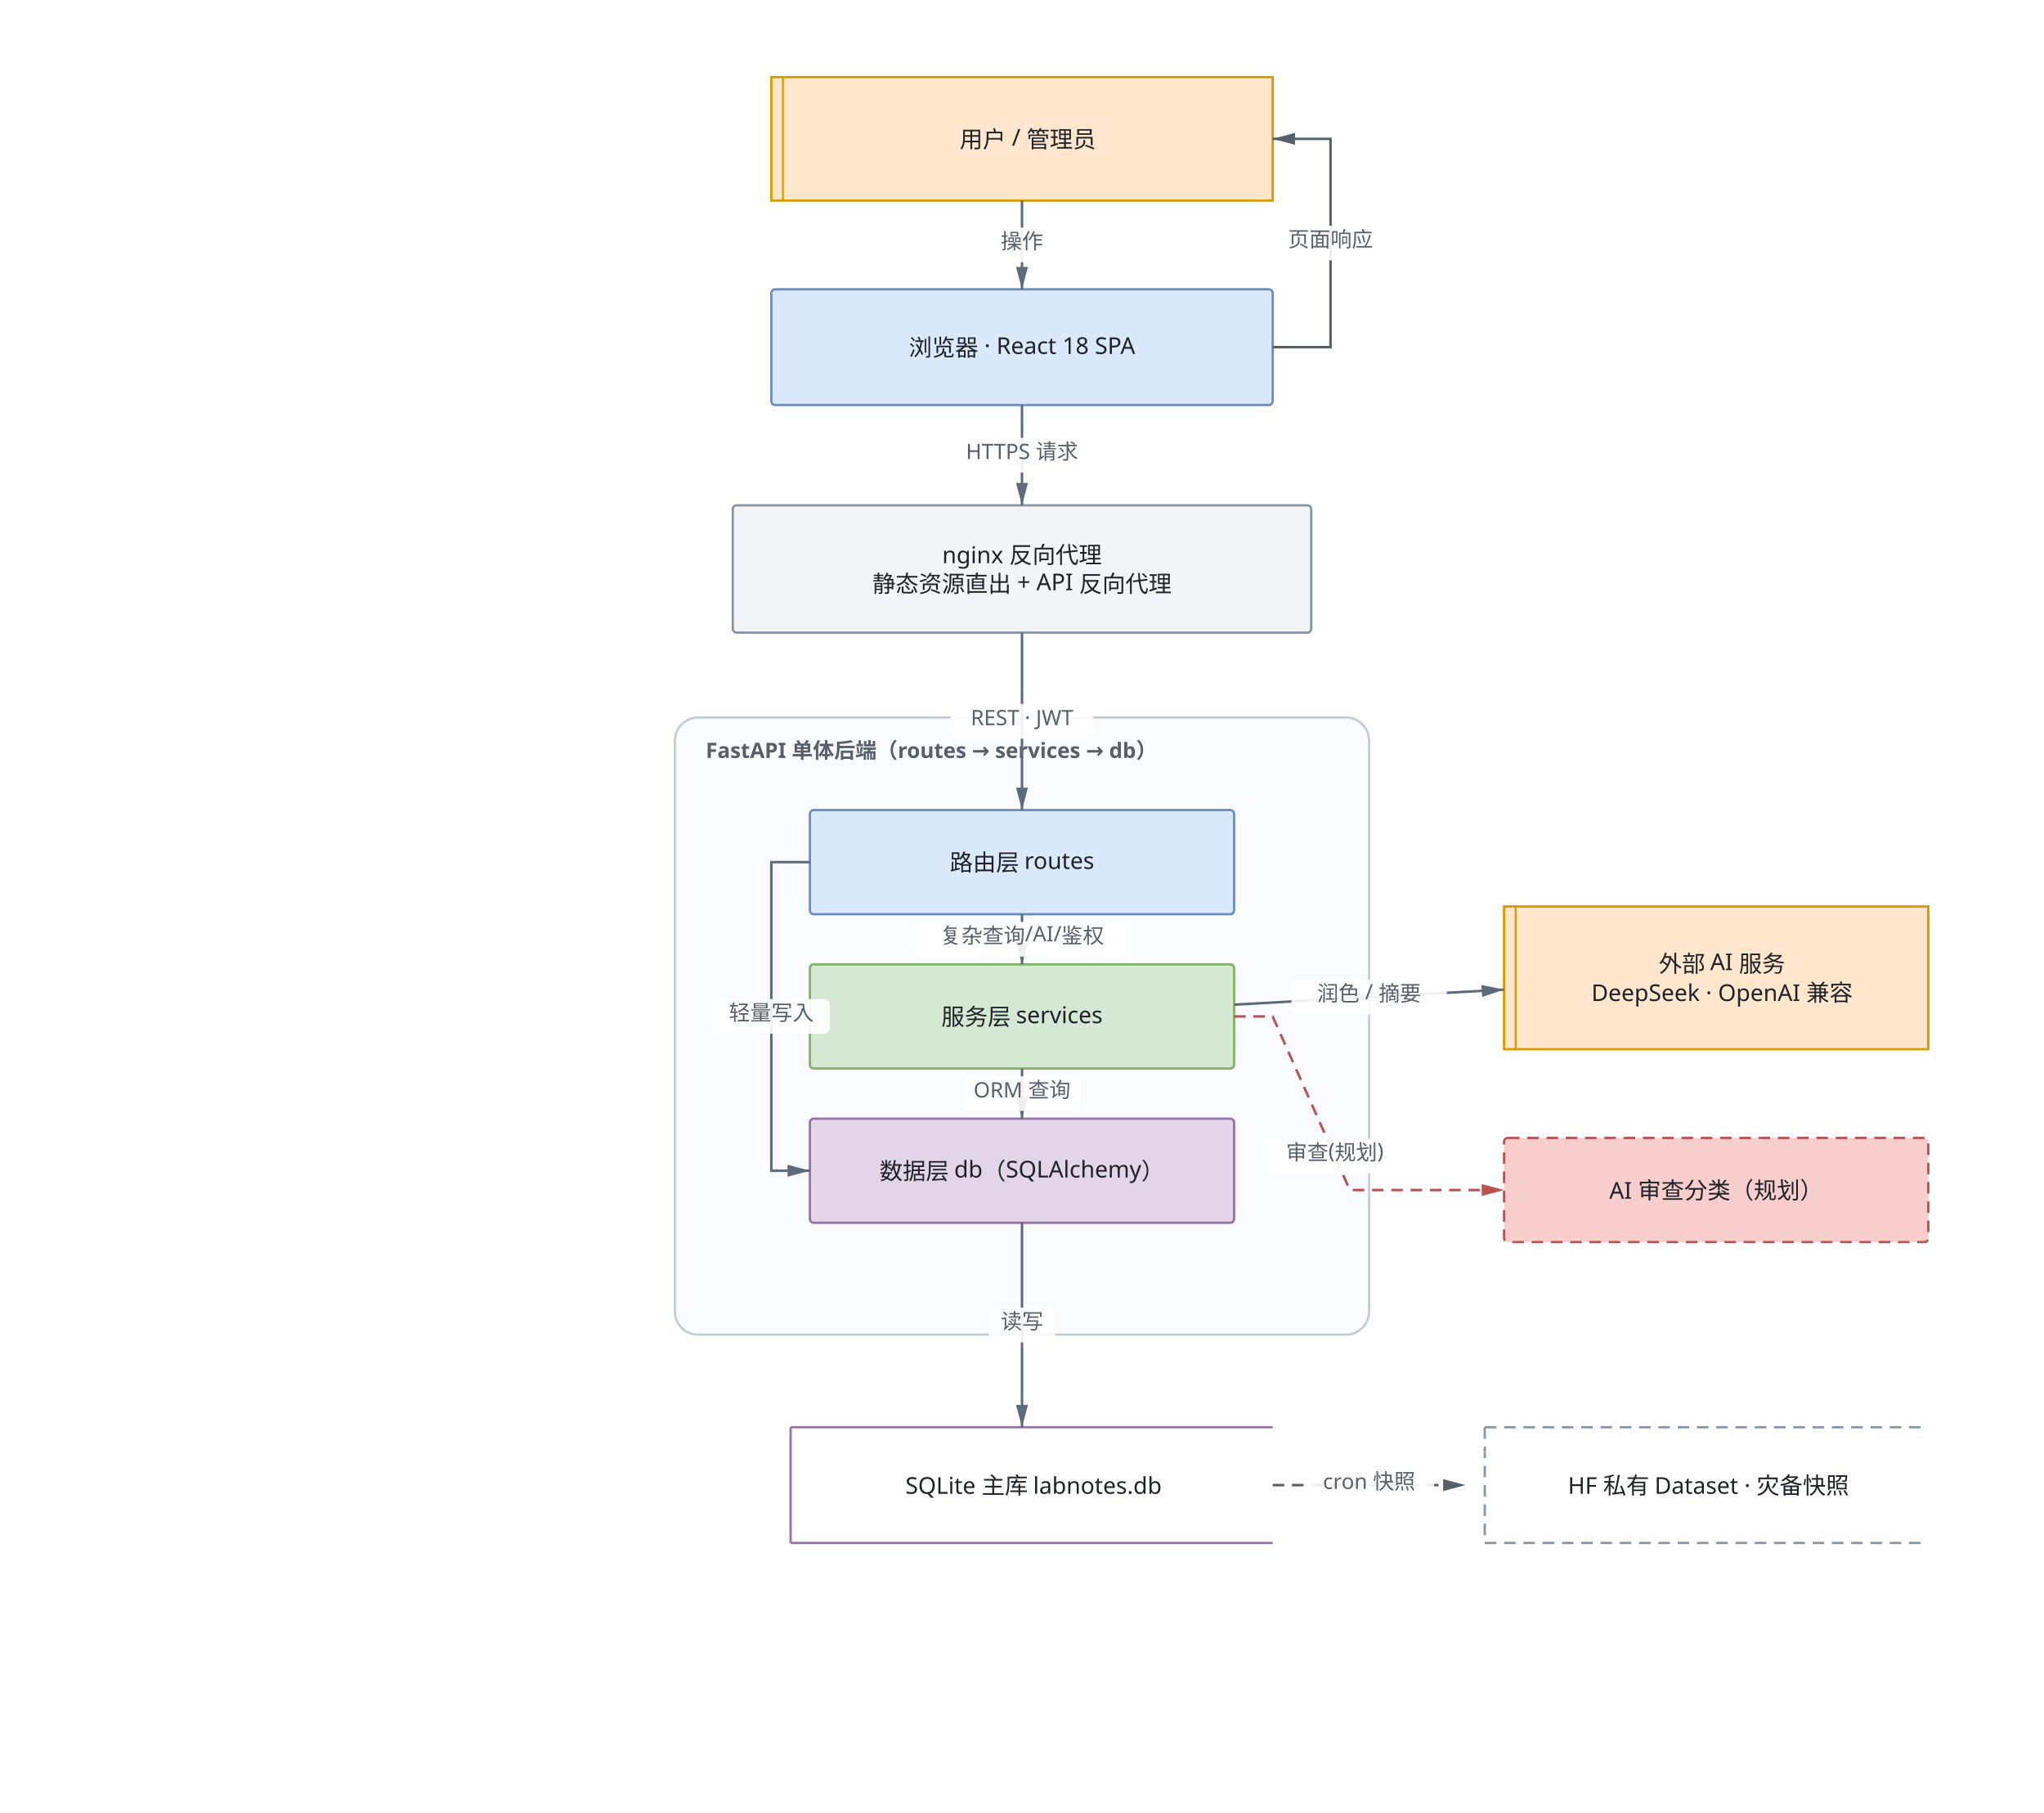
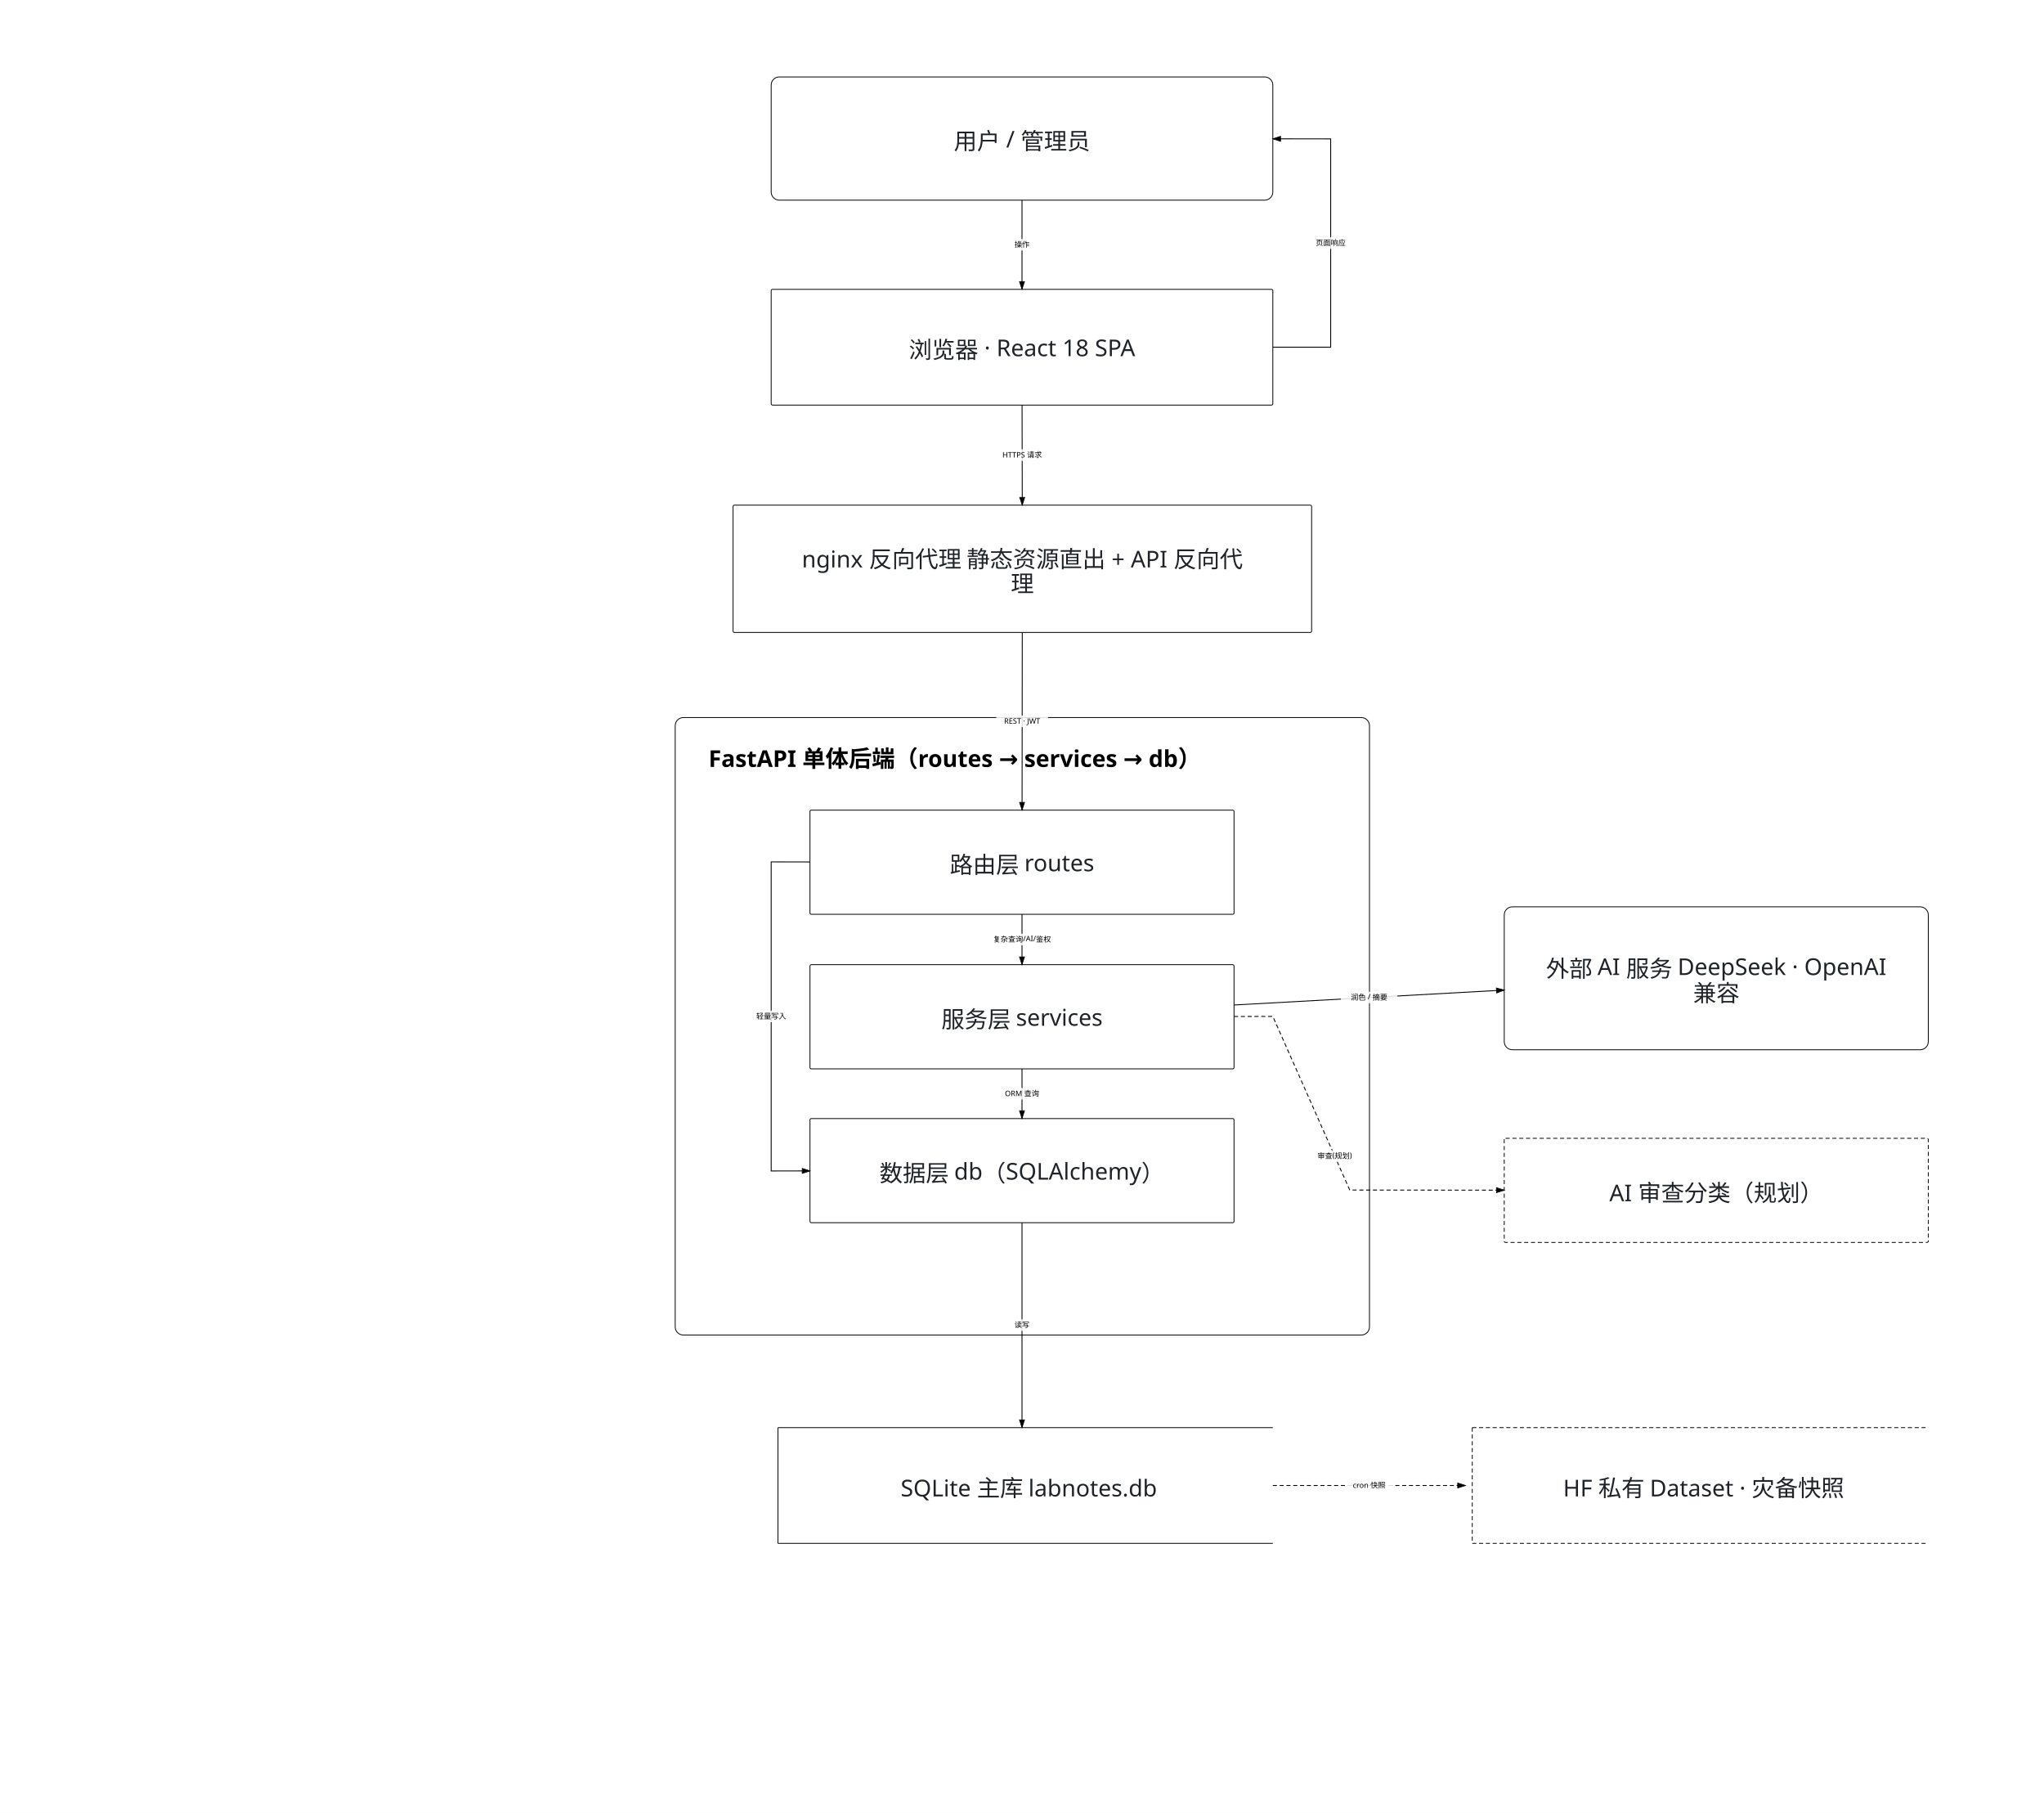
- <svg xmlns="http://www.w3.org/2000/svg" width="1060" height="940" viewBox="0 0 1060 940" font-family="WenQuanYi Zen Hei, Microsoft YaHei, SimSun, sans-serif">
-   <rect x="0" y="0" width="1060" height="940" fill="#ffffff" />
-   <rect x="400" y="40" width="260" height="64" fill="#ffe6cc" stroke="#d79b00" stroke-width="1.2" />
-   <line x1="406" y1="40" x2="406" y2="104" stroke="#d79b00" stroke-width="1" />
-   <text x="533.0" y="76.5" font-family="WenQuanYi Zen Hei, Microsoft YaHei, SimSun, sans-serif" font-size="12" text-anchor="middle" fill="#1f2328">用户 / 管理员</text>
-   <rect x="400" y="150" width="260" height="60" rx="2" fill="#dae8fc" stroke="#6c8ebf" stroke-width="1.2" />
-   <text x="530.0" y="184.5" font-family="WenQuanYi Zen Hei, Microsoft YaHei, SimSun, sans-serif" font-size="12" text-anchor="middle" fill="#1f2328">浏览器 · React 18 SPA</text>
-   <rect x="380" y="262" width="300" height="66" rx="2" fill="#f2f4f7" stroke="#8a94a6" stroke-width="1.2" />
-   <text x="530.0" y="292.0" font-family="WenQuanYi Zen Hei, Microsoft YaHei, SimSun, sans-serif" font-size="12" text-anchor="middle" fill="#1f2328">nginx 反向代理</text>
-   <text x="530.0" y="307.0" font-family="WenQuanYi Zen Hei, Microsoft YaHei, SimSun, sans-serif" font-size="12" text-anchor="middle" fill="#1f2328">静态资源直出 + API 反向代理</text>
-   <rect x="350" y="372" width="360" height="320" rx="12" fill="#fafbff" stroke="#c4ccd6" stroke-width="1.2" />
-   <text x="366.0" y="393.0" font-family="WenQuanYi Zen Hei, Microsoft YaHei, SimSun, sans-serif" font-size="11" text-anchor="start" font-weight="bold" fill="#57606a">FastAPI 单体后端（routes → services → db）</text>
-   <rect x="420" y="420" width="220" height="54" rx="2" fill="#dae8fc" stroke="#6c8ebf" stroke-width="1.2" />
-   <text x="530.0" y="451.5" font-family="WenQuanYi Zen Hei, Microsoft YaHei, SimSun, sans-serif" font-size="12" text-anchor="middle" fill="#1f2328">路由层 routes</text>
-   <rect x="420" y="500" width="220" height="54" rx="2" fill="#d5e8d4" stroke="#82b366" stroke-width="1.2" />
-   <text x="530.0" y="531.5" font-family="WenQuanYi Zen Hei, Microsoft YaHei, SimSun, sans-serif" font-size="12" text-anchor="middle" fill="#1f2328">服务层 services</text>
-   <rect x="420" y="580" width="220" height="54" rx="2" fill="#e1d5e7" stroke="#9673a6" stroke-width="1.2" />
-   <text x="530.0" y="611.5" font-family="WenQuanYi Zen Hei, Microsoft YaHei, SimSun, sans-serif" font-size="12" text-anchor="middle" fill="#1f2328">数据层 db（SQLAlchemy）</text>
-   <path d="M410 740 L660 740 M410 800 L660 800 M410 740 L410 800" fill="none" stroke="#9673a6" stroke-width="1.2" />
-   <rect x="400" y="740" width="260" height="60" fill="none" stroke="none" />
-   <text x="536.0" y="774.5" font-family="WenQuanYi Zen Hei, Microsoft YaHei, SimSun, sans-serif" font-size="12" text-anchor="middle" fill="#1f2328">SQLite 主库 labnotes.db</text>
-   <rect x="780" y="470" width="220" height="74" fill="#ffe6cc" stroke="#d79b00" stroke-width="1.2" />
-   <line x1="786" y1="470" x2="786" y2="544" stroke="#d79b00" stroke-width="1" />
-   <text x="893.0" y="504.0" font-family="WenQuanYi Zen Hei, Microsoft YaHei, SimSun, sans-serif" font-size="12" text-anchor="middle" fill="#1f2328">外部 AI 服务</text>
-   <text x="893.0" y="519.0" font-family="WenQuanYi Zen Hei, Microsoft YaHei, SimSun, sans-serif" font-size="12" text-anchor="middle" fill="#1f2328">DeepSeek · OpenAI 兼容</text>
-   <rect x="780" y="590" width="220" height="54" rx="2" fill="#f8cecc" stroke="#b85450" stroke-width="1.2" stroke-dasharray="6 4" />
-   <text x="890.0" y="621.5" font-family="WenQuanYi Zen Hei, Microsoft YaHei, SimSun, sans-serif" font-size="12" text-anchor="middle" fill="#1f2328">AI 审查分类（规划）</text>
-   <path d="M770 740 L1000 740 M770 800 L1000 800 M770 740 L770 800" fill="none" stroke="#8a94a6" stroke-width="1.2" stroke-dasharray="6 4" />
-   <rect x="760" y="740" width="240" height="60" fill="none" stroke="none" />
-   <text x="886.0" y="774.5" font-family="WenQuanYi Zen Hei, Microsoft YaHei, SimSun, sans-serif" font-size="12" text-anchor="middle" fill="#1f2328">HF 私有 Dataset · 灾备快照</text>
-   <path d="M530.0 104.0 L530.0 150.0" fill="none" stroke="#5b6b7b" stroke-width="1.3" />
-   <polygon points="530.0,150.0 526.9,138.4 533.1,138.4" fill="#5b6b7b" />
-   <rect x="512.8" y="118.0" width="34.4" height="18.0" fill="#ffffff" opacity="0.9" rx="3" />
-   <text x="530.0" y="129.0" font-family="WenQuanYi Zen Hei, Microsoft YaHei, SimSun, sans-serif" font-size="11" text-anchor="middle" fill="#57606a">操作</text>
-   <path d="M530.0 210.0 L530.0 262.0" fill="none" stroke="#5b6b7b" stroke-width="1.3" />
-   <polygon points="530.0,262.0 526.9,250.4 533.1,250.4" fill="#5b6b7b" />
-   <rect x="493.0" y="227.0" width="74.0" height="18.0" fill="#ffffff" opacity="0.9" rx="3" />
-   <text x="530.0" y="238.0" font-family="WenQuanYi Zen Hei, Microsoft YaHei, SimSun, sans-serif" font-size="11" text-anchor="middle" fill="#57606a">HTTPS 请求</text>
-   <path d="M530.0 328.0 L530.0 420.0" fill="none" stroke="#5b6b7b" stroke-width="1.3" />
-   <polygon points="530.0,420.0 526.9,408.4 533.1,408.4" fill="#5b6b7b" />
-   <rect x="493.0" y="365.0" width="74.0" height="18.0" fill="#ffffff" opacity="0.9" rx="3" />
-   <text x="530.0" y="376.0" font-family="WenQuanYi Zen Hei, Microsoft YaHei, SimSun, sans-serif" font-size="11" text-anchor="middle" fill="#57606a">REST · JWT</text>
-   <path d="M530.0 474.0 L530.0 500.0" fill="none" stroke="#5b6b7b" stroke-width="1.3" />
-   <polygon points="530.0,500.0 526.9,488.4 533.1,488.4" fill="#5b6b7b" />
-   <rect x="473.2" y="478.0" width="113.6" height="18.0" fill="#ffffff" opacity="0.9" rx="3" />
-   <text x="530.0" y="489.0" font-family="WenQuanYi Zen Hei, Microsoft YaHei, SimSun, sans-serif" font-size="11" text-anchor="middle" fill="#57606a">复杂查询/AI/鉴权</text>
-   <path d="M420.0 447.0 L400.0 447.0 L400.0 607.0 L420.0 607.0" fill="none" stroke="#5b6b7b" stroke-width="1.3" />
-   <polygon points="420.0,607.0 408.4,610.1 408.4,603.9" fill="#5b6b7b" />
-   <rect x="369.6" y="518.0" width="60.8" height="18.0" fill="#ffffff" opacity="0.9" rx="3" />
-   <text x="400.0" y="529.0" font-family="WenQuanYi Zen Hei, Microsoft YaHei, SimSun, sans-serif" font-size="11" text-anchor="middle" fill="#57606a">轻量写入</text>
-   <path d="M530.0 554.0 L530.0 580.0" fill="none" stroke="#5b6b7b" stroke-width="1.3" />
-   <polygon points="530.0,580.0 526.9,568.4 533.1,568.4" fill="#5b6b7b" />
-   <rect x="499.6" y="558.0" width="60.8" height="18.0" fill="#ffffff" opacity="0.9" rx="3" />
-   <text x="530.0" y="569.0" font-family="WenQuanYi Zen Hei, Microsoft YaHei, SimSun, sans-serif" font-size="11" text-anchor="middle" fill="#57606a">ORM 查询</text>
-   <path d="M530.0 634.0 L530.0 740.0" fill="none" stroke="#5b6b7b" stroke-width="1.3" />
-   <polygon points="530.0,740.0 526.9,728.4 533.1,728.4" fill="#5b6b7b" />
-   <rect x="512.8" y="678.0" width="34.4" height="18.0" fill="#ffffff" opacity="0.9" rx="3" />
-   <text x="530.0" y="689.0" font-family="WenQuanYi Zen Hei, Microsoft YaHei, SimSun, sans-serif" font-size="11" text-anchor="middle" fill="#57606a">读写</text>
-   <path d="M640.0 520.9 L780.0 513.1" fill="none" stroke="#5b6b7b" stroke-width="1.3" />
-   <polygon points="780.0,513.1 768.6,516.9 768.3,510.7" fill="#5b6b7b" />
-   <rect x="669.7" y="508.0" width="80.6" height="18.0" fill="#ffffff" opacity="0.9" rx="3" />
-   <text x="710.0" y="519.0" font-family="WenQuanYi Zen Hei, Microsoft YaHei, SimSun, sans-serif" font-size="11" text-anchor="middle" fill="#57606a">润色 / 摘要</text>
-   <path d="M640.0 527.0 L660.0 527.0 L700.0 617.0 L780.0 617.0" fill="none" stroke="#b85450" stroke-width="1.3" stroke-dasharray="6 4" />
-   <polygon points="780.0,617.0 768.4,620.1 768.4,613.9" fill="#b85450" />
-   <rect x="655.2" y="590.4" width="74.0" height="18.0" fill="#ffffff" opacity="0.9" rx="3" />
-   <text x="692.2" y="601.4" font-family="WenQuanYi Zen Hei, Microsoft YaHei, SimSun, sans-serif" font-size="11" text-anchor="middle" fill="#57606a">审查(规划)</text>
-   <path d="M660.0 770.0 L760.0 770.0" fill="none" stroke="#57606a" stroke-width="1.3" stroke-dasharray="6 4" />
-   <polygon points="760.0,770.0 748.4,773.1 748.4,766.9" fill="#57606a" />
-   <rect x="676.3" y="761.0" width="67.4" height="18.0" fill="#ffffff" opacity="0.9" rx="3" />
-   <text x="710.0" y="772.0" font-family="WenQuanYi Zen Hei, Microsoft YaHei, SimSun, sans-serif" font-size="11" text-anchor="middle" fill="#57606a">cron 快照</text>
-   <path d="M660.0 180.0 L690.0 180.0 L690.0 72.0 L660.0 72.0" fill="none" stroke="#57606a" stroke-width="1.3" />
-   <polygon points="660.0,72.0 671.6,68.9 671.6,75.1" fill="#57606a" />
-   <rect x="659.6" y="117.0" width="60.8" height="18.0" fill="#ffffff" opacity="0.9" rx="3" />
-   <text x="690.0" y="128.0" font-family="WenQuanYi Zen Hei, Microsoft YaHei, SimSun, sans-serif" font-size="11" text-anchor="middle" fill="#57606a">页面响应</text>
+ <svg xmlns="http://www.w3.org/2000/svg" width="3003" height="2663" viewBox="0 0 3003 2663" font-family="WenQuanYi Zen Hei, Microsoft YaHei, SimSun, sans-serif">
+   <rect width="3003" height="2663" fill="#ffffff" />
+   <rect x="1133.0" y="113.0" width="737.0" height="181.0" rx="12" fill="#ffffff" stroke="#000000" stroke-width="1.2" />
+   <text x="1501.5" y="219.5" font-family="WenQuanYi Zen Hei, Microsoft YaHei, SimSun, sans-serif" font-size="34" text-anchor="middle" fill="#1f2328">用户 / 管理员</text>
+   <rect x="1133.0" y="425.0" width="737.0" height="170.0" rx="2" fill="#ffffff" stroke="#000000" stroke-width="1.2" />
+   <text x="1501.5" y="526.0" font-family="WenQuanYi Zen Hei, Microsoft YaHei, SimSun, sans-serif" font-size="34" text-anchor="middle" fill="#1f2328">浏览器 · React 18 SPA</text>
+   <rect x="1077.0" y="742.0" width="850.0" height="187.0" rx="2" fill="#ffffff" stroke="#000000" stroke-width="1.2" />
+   <text x="1502.0" y="833.5" font-family="WenQuanYi Zen Hei, Microsoft YaHei, SimSun, sans-serif" font-size="34" text-anchor="middle" fill="#1f2328">nginx 反向代理 静态资源直出 + API 反向代</text>
+   <text x="1502.0" y="869.5" font-family="WenQuanYi Zen Hei, Microsoft YaHei, SimSun, sans-serif" font-size="34" text-anchor="middle" fill="#1f2328">理</text>
+   <rect x="992.0" y="1054.0" width="1020.0" height="907.0" rx="12" fill="#ffffff" stroke="#000000" stroke-width="1.2" />
+   <text x="1041.0" y="1126.5" font-family="WenQuanYi Zen Hei, Microsoft YaHei, SimSun, sans-serif" font-size="34" text-anchor="start" font-weight="bold" fill="#000000">FastAPI 单体后端（routes → services → db）</text>
+   <rect x="1190.0" y="1190.0" width="623.0" height="153.0" rx="2" fill="#ffffff" stroke="#000000" stroke-width="1.2" />
+   <text x="1501.5" y="1282.5" font-family="WenQuanYi Zen Hei, Microsoft YaHei, SimSun, sans-serif" font-size="34" text-anchor="middle" fill="#1f2328">路由层 routes</text>
+   <rect x="1190.0" y="1417.0" width="623.0" height="153.0" rx="2" fill="#ffffff" stroke="#000000" stroke-width="1.2" />
+   <text x="1501.5" y="1509.5" font-family="WenQuanYi Zen Hei, Microsoft YaHei, SimSun, sans-serif" font-size="34" text-anchor="middle" fill="#1f2328">服务层 services</text>
+   <rect x="1190.0" y="1643.0" width="623.0" height="153.0" rx="2" fill="#ffffff" stroke="#000000" stroke-width="1.2" />
+   <text x="1501.5" y="1735.5" font-family="WenQuanYi Zen Hei, Microsoft YaHei, SimSun, sans-serif" font-size="34" text-anchor="middle" fill="#1f2328">数据层 db（SQLAlchemy）</text>
+   <path d="M1143.0 2097.0 L1870.0 2097.0 M1143.0 2267.0 L1870.0 2267.0 M1143.0 2097.0 L1143.0 2267.0" fill="none" stroke="#000000" stroke-width="1.2" />
+   <text x="1511.5" y="2198.0" font-family="WenQuanYi Zen Hei, Microsoft YaHei, SimSun, sans-serif" font-size="34" text-anchor="middle" fill="#1f2328">SQLite 主库 labnotes.db</text>
+   <rect x="2210.0" y="1332.0" width="623.0" height="210.0" rx="12" fill="#ffffff" stroke="#000000" stroke-width="1.2" />
+   <text x="2521.5" y="1435.0" font-family="WenQuanYi Zen Hei, Microsoft YaHei, SimSun, sans-serif" font-size="34" text-anchor="middle" fill="#1f2328">外部 AI 服务 DeepSeek · OpenAI</text>
+   <text x="2521.5" y="1471.0" font-family="WenQuanYi Zen Hei, Microsoft YaHei, SimSun, sans-serif" font-size="34" text-anchor="middle" fill="#1f2328"> 兼容</text>
+   <rect x="2210.0" y="1672.0" width="623.0" height="153.0" rx="2" fill="#ffffff" stroke="#000000" stroke-width="1.2" stroke-dasharray="6 4" />
+   <text x="2521.5" y="1764.5" font-family="WenQuanYi Zen Hei, Microsoft YaHei, SimSun, sans-serif" font-size="34" text-anchor="middle" fill="#1f2328">AI 审查分类（规划）</text>
+   <path d="M2163.0 2097.0 L2833.0 2097.0 M2163.0 2267.0 L2833.0 2267.0 M2163.0 2097.0 L2163.0 2267.0" fill="none" stroke="#000000" stroke-width="1.2" stroke-dasharray="6 4" />
+   <text x="2503.0" y="2198.0" font-family="WenQuanYi Zen Hei, Microsoft YaHei, SimSun, sans-serif" font-size="34" text-anchor="middle" fill="#1f2328">HF 私有 Dataset · 灾备快照</text>
+   <path d="M1501.5 294.0 L1501.5 425.0" fill="none" stroke="#000000" stroke-width="1.3" />
+   <polygon points="1501.5,425.0 1497.8,413.6 1505.2,413.6" fill="#000000" stroke="#000000" stroke-width="1" />
+   <rect x="1483.9" y="351.0" width="35.3" height="17.0" fill="#ffffff" opacity="0.85" rx="3" />
+   <text x="1501.5" y="363.0" font-family="WenQuanYi Zen Hei, Microsoft YaHei, SimSun, sans-serif" font-size="11" text-anchor="middle" fill="#000000">操作</text>
+   <path d="M1501.6 595.0 L1501.9 742.0" fill="none" stroke="#000000" stroke-width="1.3" />
+   <polygon points="1501.9,742.0 1498.1,730.6 1505.5,730.6" fill="#000000" stroke="#000000" stroke-width="1" />
+   <rect x="1463.6" y="660.0" width="76.2" height="17.0" fill="#ffffff" opacity="0.85" rx="3" />
+   <text x="1501.7" y="672.0" font-family="WenQuanYi Zen Hei, Microsoft YaHei, SimSun, sans-serif" font-size="11" text-anchor="middle" fill="#000000">HTTPS 请求</text>
+   <path d="M1501.9 929.0 L1501.6 1190.0" fill="none" stroke="#000000" stroke-width="1.3" />
+   <polygon points="1501.6,1190.0 1497.9,1178.6 1505.3,1178.6" fill="#000000" stroke="#000000" stroke-width="1" />
+   <rect x="1463.6" y="1051.0" width="76.2" height="17.0" fill="#ffffff" opacity="0.85" rx="3" />
+   <text x="1501.7" y="1063.0" font-family="WenQuanYi Zen Hei, Microsoft YaHei, SimSun, sans-serif" font-size="11" text-anchor="middle" fill="#000000">REST · JWT</text>
+   <path d="M1501.5 1343.0 L1501.5 1417.0" fill="none" stroke="#000000" stroke-width="1.3" />
+   <polygon points="1501.5,1417.0 1497.8,1405.6 1505.2,1405.6" fill="#000000" stroke="#000000" stroke-width="1" />
+   <rect x="1442.9" y="1371.5" width="117.1" height="17.0" fill="#ffffff" opacity="0.85" rx="3" />
+   <text x="1501.5" y="1383.5" font-family="WenQuanYi Zen Hei, Microsoft YaHei, SimSun, sans-serif" font-size="11" text-anchor="middle" fill="#000000">复杂查询/AI/鉴权</text>
+   <path d="M1190.0 1266.1 L1133.0 1266.0 L1133.0 1720.0 L1190.0 1719.9" fill="none" stroke="#000000" stroke-width="1.3" />
+   <polygon points="1190.0,1719.9 1178.6,1723.6 1178.6,1716.2" fill="#000000" stroke="#000000" stroke-width="1" />
+   <rect x="1101.7" y="1484.5" width="62.6" height="17.0" fill="#ffffff" opacity="0.85" rx="3" />
+   <text x="1133.0" y="1496.5" font-family="WenQuanYi Zen Hei, Microsoft YaHei, SimSun, sans-serif" font-size="11" text-anchor="middle" fill="#000000">轻量写入</text>
+   <path d="M1501.5 1570.0 L1501.5 1643.0" fill="none" stroke="#000000" stroke-width="1.3" />
+   <polygon points="1501.5,1643.0 1497.8,1631.6 1505.2,1631.6" fill="#000000" stroke="#000000" stroke-width="1" />
+   <rect x="1470.2" y="1598.0" width="62.6" height="17.0" fill="#ffffff" opacity="0.85" rx="3" />
+   <text x="1501.5" y="1610.0" font-family="WenQuanYi Zen Hei, Microsoft YaHei, SimSun, sans-serif" font-size="11" text-anchor="middle" fill="#000000">ORM 查询</text>
+   <path d="M1501.5 1796.0 L1501.5 2097.0" fill="none" stroke="#000000" stroke-width="1.3" />
+   <polygon points="1501.5,2097.0 1497.8,2085.6 1505.2,2085.6" fill="#000000" stroke="#000000" stroke-width="1" />
+   <rect x="1483.9" y="1938.0" width="35.3" height="17.0" fill="#ffffff" opacity="0.85" rx="3" />
+   <text x="1501.5" y="1950.0" font-family="WenQuanYi Zen Hei, Microsoft YaHei, SimSun, sans-serif" font-size="11" text-anchor="middle" fill="#000000">读写</text>
+   <path d="M1813.0 1476.2 L2210.0 1454.3" fill="none" stroke="#000000" stroke-width="1.3" />
+   <polygon points="2210.0,1454.3 2198.8,1458.6 2198.4,1451.2" fill="#000000" stroke="#000000" stroke-width="1" />
+   <rect x="1970.0" y="1456.8" width="83.0" height="17.0" fill="#ffffff" opacity="0.85" rx="3" />
+   <text x="2011.5" y="1468.8" font-family="WenQuanYi Zen Hei, Microsoft YaHei, SimSun, sans-serif" font-size="11" text-anchor="middle" fill="#000000">润色 / 摘要</text>
+   <path d="M1813.0 1493.1 L1870.0 1493.0 L1983.0 1748.0 L2210.0 1748.2" fill="none" stroke="#000000" stroke-width="1.3" stroke-dasharray="6 4" />
+   <polygon points="2210.0,1748.2 2198.6,1751.9 2198.6,1744.5" fill="#000000" stroke="#000000" stroke-width="1" />
+   <rect x="1922.8" y="1689.7" width="76.2" height="17.0" fill="#ffffff" opacity="0.85" rx="3" />
+   <text x="1960.9" y="1701.7" font-family="WenQuanYi Zen Hei, Microsoft YaHei, SimSun, sans-serif" font-size="11" text-anchor="middle" fill="#000000">审查(规划)</text>
+   <path d="M1870.0 2182.0 L2153.0 2182.0" fill="none" stroke="#000000" stroke-width="1.3" stroke-dasharray="6 4" />
+   <polygon points="2153.0,2182.0 2141.6,2185.7 2141.6,2178.3" fill="#000000" stroke="#000000" stroke-width="1" />
+   <rect x="1976.8" y="2173.5" width="69.4" height="17.0" fill="#ffffff" opacity="0.85" rx="3" />
+   <text x="2011.5" y="2185.5" font-family="WenQuanYi Zen Hei, Microsoft YaHei, SimSun, sans-serif" font-size="11" text-anchor="middle" fill="#000000">cron 快照</text>
+   <path d="M1870.0 510.0 L1955.0 510.0 L1955.0 204.0 L1870.0 203.9" fill="none" stroke="#000000" stroke-width="1.3" />
+   <polygon points="1870.0,203.9 1881.4,200.2 1881.4,207.6" fill="#000000" stroke="#000000" stroke-width="1" />
+   <rect x="1923.7" y="348.5" width="62.6" height="17.0" fill="#ffffff" opacity="0.85" rx="3" />
+   <text x="1955.0" y="360.5" font-family="WenQuanYi Zen Hei, Microsoft YaHei, SimSun, sans-serif" font-size="11" text-anchor="middle" fill="#000000">页面响应</text>
</svg>
